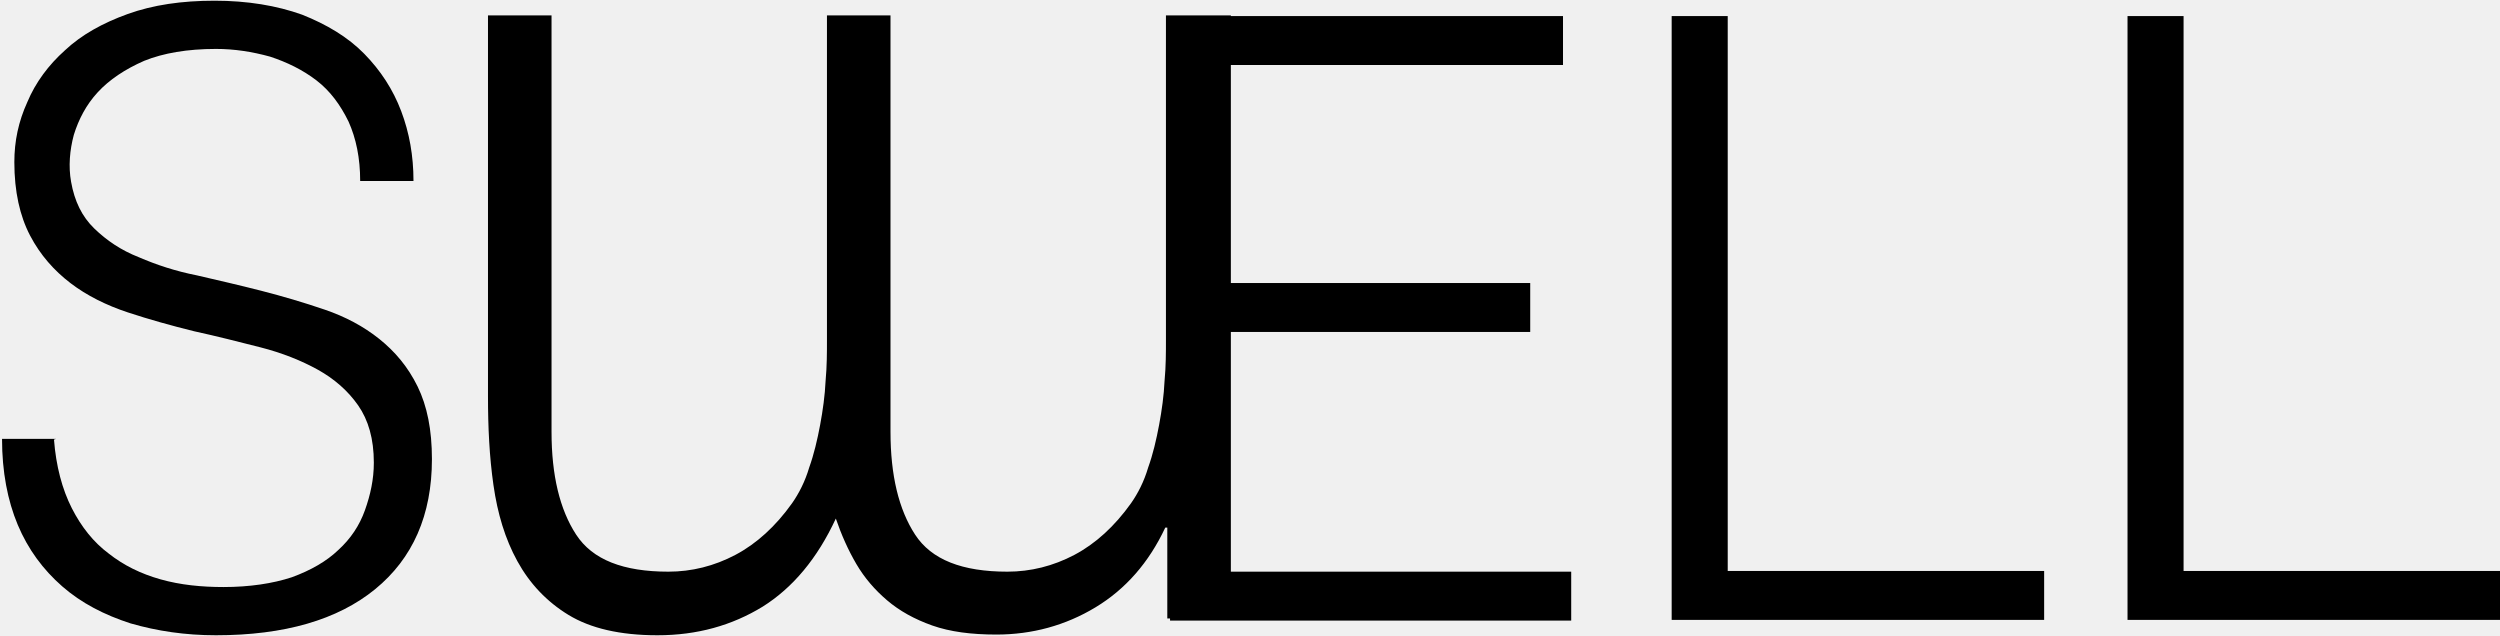
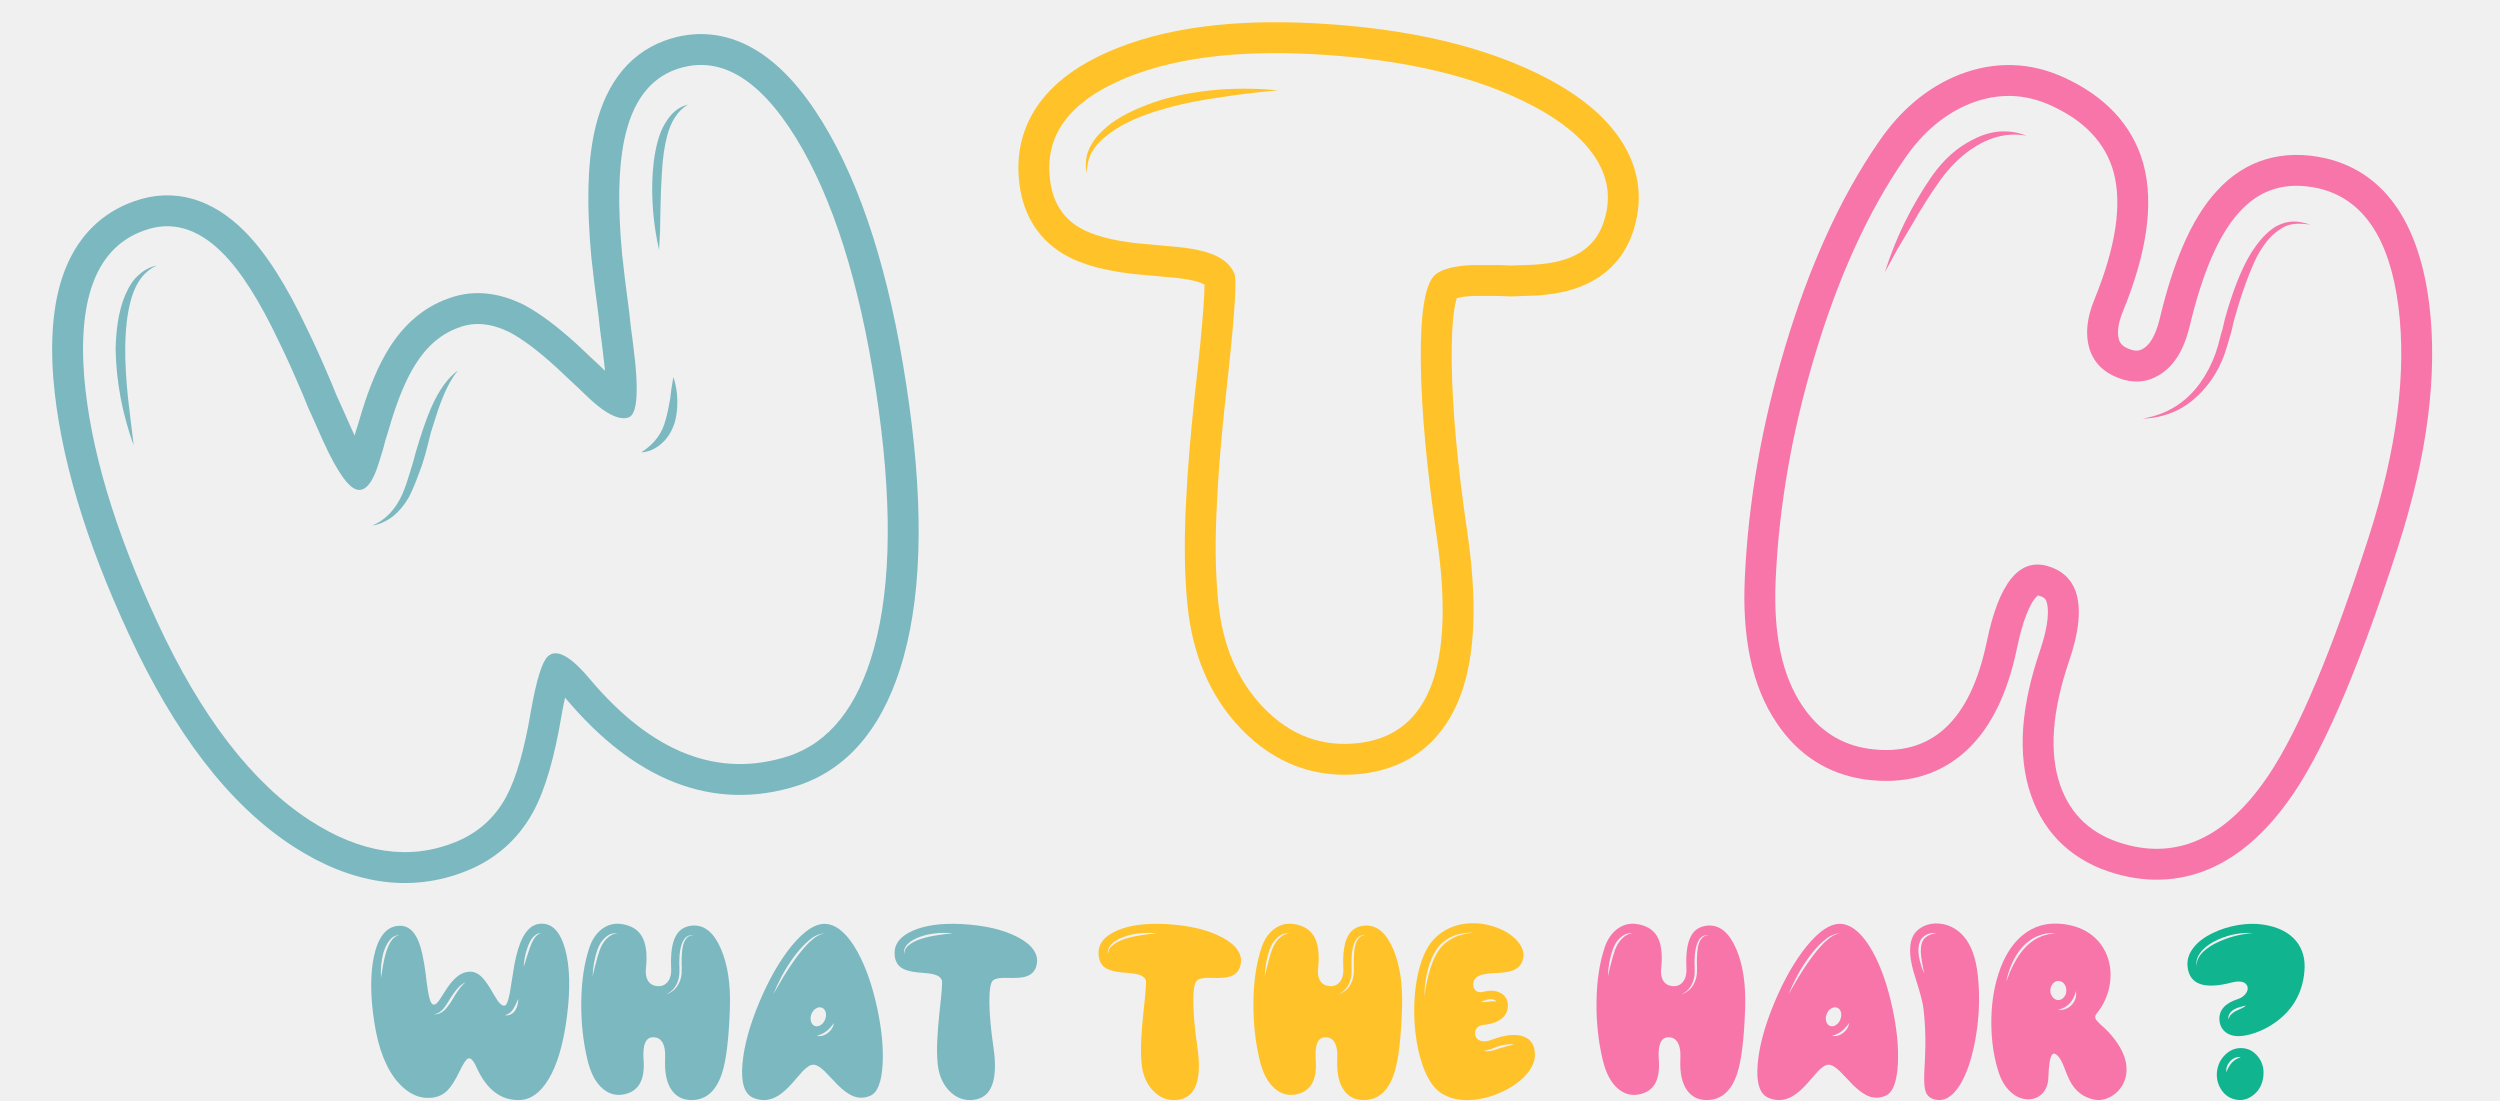
- <svg xmlns="http://www.w3.org/2000/svg" width="114" height="29" viewBox="0 0 114 29" fill="none">
-   <g clip-path="url(#clip0_51_1384)">
-     <path d="M2.462 20.045C2.555 21.256 2.836 22.308 3.272 23.168C3.709 24.029 4.27 24.73 4.955 25.24C5.641 25.781 6.42 26.164 7.324 26.419C8.227 26.674 9.194 26.769 10.191 26.769C11.375 26.769 12.435 26.61 13.307 26.323C14.18 26.004 14.897 25.59 15.427 25.08C15.987 24.57 16.393 23.965 16.642 23.264C16.891 22.563 17.047 21.861 17.047 21.097C17.047 20.013 16.798 19.153 16.33 18.483C15.863 17.814 15.239 17.273 14.492 16.858C13.744 16.444 12.871 16.093 11.874 15.838C10.876 15.584 9.879 15.329 8.851 15.105C7.822 14.851 6.794 14.564 5.828 14.245C4.862 13.926 3.958 13.48 3.21 12.907C2.462 12.333 1.839 11.632 1.371 10.74C0.904 9.847 0.654 8.732 0.654 7.393C0.654 6.437 0.841 5.545 1.247 4.653C1.621 3.76 2.213 2.964 2.961 2.295C3.709 1.593 4.675 1.052 5.828 0.637C6.981 0.223 8.29 0.032 9.786 0.032C11.282 0.032 12.622 0.255 13.775 0.669C14.897 1.115 15.863 1.689 16.611 2.454C17.359 3.219 17.92 4.079 18.294 5.067C18.668 6.055 18.855 7.107 18.855 8.254H16.424C16.424 7.202 16.237 6.31 15.894 5.545C15.52 4.78 15.053 4.143 14.429 3.665C13.806 3.187 13.089 2.836 12.31 2.581C11.5 2.358 10.689 2.231 9.848 2.231C8.539 2.231 7.448 2.422 6.576 2.773C5.703 3.155 4.986 3.633 4.457 4.207C3.927 4.78 3.584 5.449 3.366 6.151C3.179 6.852 3.116 7.585 3.241 8.286C3.397 9.178 3.74 9.879 4.301 10.421C4.862 10.963 5.516 11.409 6.326 11.727C7.137 12.078 8.009 12.365 8.975 12.556C9.941 12.779 10.908 13.002 11.905 13.257C12.902 13.512 13.868 13.799 14.803 14.118C15.738 14.436 16.58 14.882 17.296 15.456C18.013 16.03 18.605 16.731 19.042 17.623C19.478 18.515 19.696 19.599 19.696 20.937C19.696 23.487 18.823 25.463 17.109 26.865C15.395 28.267 12.964 28.968 9.848 28.968C8.446 28.968 7.168 28.777 5.952 28.426C4.768 28.044 3.709 27.502 2.836 26.737C1.963 25.973 1.278 25.048 0.81 23.933C0.343 22.818 0.093 21.511 0.093 20.013H2.555L2.462 20.045Z" fill="black" />
-     <path d="M53.354 28.267V0.733H71.273V2.964H55.909V12.906H69.778V15.137H55.909V26.068H71.647V28.299H53.354V28.267Z" fill="black" />
-     <path d="M76.228 28.267V0.733H78.784V26.036H93.213V28.267H76.228Z" fill="black" />
-     <path d="M97.015 28.267V0.733H99.571V26.036H114V28.267H97.015Z" fill="black" />
-     <path d="M53.229 0.701H56.127V28.203H53.229V24.06H53.136C52.388 25.654 51.328 26.865 49.957 27.693C48.586 28.522 47.059 28.936 45.438 28.936C44.285 28.936 43.319 28.809 42.508 28.522C41.698 28.235 41.013 27.853 40.452 27.375C39.891 26.897 39.423 26.355 39.049 25.718C38.675 25.08 38.364 24.379 38.114 23.646C37.273 25.463 36.151 26.801 34.78 27.662C33.377 28.522 31.788 28.968 29.98 28.968C28.266 28.968 26.926 28.649 25.929 28.044C24.932 27.438 24.152 26.61 23.592 25.59C23.031 24.57 22.688 23.423 22.501 22.116C22.314 20.81 22.252 19.471 22.252 18.069V0.701H25.15V19.695C25.15 21.67 25.524 23.232 26.272 24.379C27.02 25.526 28.422 26.068 30.479 26.068C31.538 26.068 32.567 25.813 33.533 25.303C34.499 24.793 35.372 23.997 36.12 22.945C36.431 22.499 36.712 21.957 36.899 21.32C37.117 20.714 37.273 20.045 37.398 19.376C37.522 18.706 37.616 18.037 37.647 17.368C37.709 16.699 37.709 16.061 37.709 15.52V0.701H40.607V19.695C40.607 21.67 40.981 23.232 41.729 24.379C42.477 25.526 43.88 26.068 45.937 26.068C46.996 26.068 48.025 25.813 48.991 25.303C49.957 24.793 50.829 23.997 51.577 22.945C51.889 22.499 52.169 21.957 52.356 21.32C52.575 20.714 52.73 20.045 52.855 19.376C52.98 18.706 53.073 18.037 53.104 17.368C53.167 16.699 53.167 16.061 53.167 15.52V0.701H53.229Z" fill="black" />
-   </g>
-   <defs>
-     <clipPath id="clip0_51_1384">
-       <rect width="114" height="29" fill="white" />
-     </clipPath>
-   </defs>
+ <svg xmlns="http://www.w3.org/2000/svg" width="788" height="347" viewBox="0 0 788 347" fill="none">
+   <path fill-rule="evenodd" clip-rule="evenodd" d="M730.822 59.372C744.86 62.659 753.255 75.142 756.007 96.82C758.592 117.607 755.463 141.766 746.618 169.298C735.106 205.032 724.627 229.986 715.183 244.158C702.083 263.718 686.857 271.01 669.505 266.034C659.366 263.127 652.651 256.928 649.358 247.439C645.844 237.252 646.782 224.228 652.175 208.366C655.402 198.953 656.084 191.605 654.223 186.323C652.736 182.31 649.799 179.674 645.412 178.417C636.443 175.845 630.056 183.772 626.249 202.198C621.029 227.394 608.669 238.672 589.169 236.035C580.352 234.773 573.356 230.287 568.182 222.579C561.713 213.128 558.884 199.815 559.694 182.639C560.733 159.516 564.837 136.005 572.006 112.107C579.427 87.332 588.822 66.71 600.191 50.241C606.022 41.68 613.041 35.78 621.249 32.542C629.903 29.221 638.373 29.487 646.658 33.339C657.101 38.127 663.607 45.057 666.175 54.128C668.952 64.314 666.954 77.72 660.182 94.347C657.766 100.195 657.232 105.37 658.579 109.87C659.954 114.274 663.023 117.369 667.785 119.157C672.353 120.889 676.609 120.579 680.553 118.229C685.125 115.531 688.327 110.435 690.159 102.942C694.243 85.756 699.492 73.704 705.907 66.787C712.405 59.577 720.71 57.105 730.822 59.372ZM698.721 60.218C690.579 69.029 684.874 83.085 680.695 100.657C679.203 106.74 677.06 108.986 675.605 109.844L675.587 109.855L675.57 109.865C674.359 110.587 673.231 110.81 671.237 110.053L671.206 110.042C668.959 109.198 668.273 108.216 667.89 107.024C667.391 105.302 667.342 102.513 669.18 98.063L669.189 98.041L669.198 98.019C676.266 80.667 679.182 64.823 675.569 51.568L675.556 51.522L675.543 51.476C672.031 39.074 663.142 30.192 650.738 24.5C640.03 19.528 628.828 19.205 617.761 23.452L617.719 23.469L617.677 23.485C607.364 27.554 598.894 34.859 592.163 44.733C580.083 62.239 570.31 83.841 562.681 109.31C555.302 133.908 551.048 158.204 549.969 182.18C549.107 200.446 552.009 216.166 560.124 228.044C566.761 237.909 576.129 244.003 587.789 245.672L587.826 245.678L587.864 245.683C599.913 247.313 610.933 244.678 619.626 236.746C627.939 229.16 632.966 217.767 635.782 204.174L635.784 204.168C637.597 195.391 639.765 190.665 641.476 188.542C641.895 188.021 642.187 187.783 642.328 187.687C642.409 187.697 642.539 187.721 642.729 187.775C644.322 188.232 644.739 188.782 645.065 189.63C645.796 191.797 645.94 196.53 642.965 205.209L642.957 205.233C637.232 222.073 635.639 237.527 640.155 250.614L640.16 250.63C644.551 263.286 653.817 271.664 666.821 275.393C677.615 278.488 688.226 277.827 698.144 273.078C707.831 268.438 716.117 260.259 723.272 249.576L723.284 249.557C733.534 234.176 744.346 208.1 755.885 172.284L755.888 172.276C765.01 143.878 768.481 118.238 765.668 95.618L765.665 95.594C762.711 72.317 752.989 54.563 733.041 49.892L732.996 49.882L732.951 49.872C719.717 46.905 707.756 50.227 698.721 60.218ZM642.423 187.629C642.426 187.628 642.421 187.631 642.407 187.637C642.416 187.632 642.421 187.63 642.423 187.629ZM642.251 187.68C642.229 187.683 642.217 187.682 642.218 187.681C642.218 187.68 642.229 187.679 642.251 187.68ZM711.278 81.101C711.294 81.067 711.31 81.034 711.326 81.001C713.378 77.158 715.588 74.416 717.958 72.775C717.976 72.761 717.995 72.747 718.013 72.733C719.588 71.551 721.124 70.859 722.619 70.656C722.624 70.655 722.629 70.655 722.635 70.654C722.65 70.652 722.666 70.65 722.682 70.648C724.117 70.426 725.949 70.477 728.178 70.799C726.061 70.087 724.202 69.765 722.6 69.833C722.593 69.833 722.586 69.833 722.58 69.833C722.572 69.833 722.564 69.834 722.557 69.834C720.87 69.882 719.094 70.423 717.228 71.457C717.185 71.484 717.143 71.51 717.101 71.537C717.083 71.548 717.065 71.559 717.047 71.571C714.421 73.241 711.873 76.042 709.405 79.975C709.391 79.999 709.377 80.022 709.363 80.046C706.352 85.079 703.643 91.977 701.236 100.738L700.585 103.558L699.83 106.19C699.341 108.266 698.852 109.972 698.363 111.308C698.359 111.32 698.355 111.332 698.351 111.343C698.34 111.373 698.33 111.404 698.319 111.434C697.15 114.739 695.52 117.862 693.43 120.801C693.427 120.804 693.425 120.808 693.422 120.811C693.416 120.82 693.41 120.828 693.404 120.836C691.186 123.871 688.607 126.307 685.666 128.145C685.654 128.152 685.641 128.16 685.629 128.168C682.59 130.06 679.167 131.314 675.358 131.931C678.952 131.907 682.575 131.047 686.226 129.351C689.557 127.668 692.506 125.296 695.072 122.234C695.111 122.189 695.15 122.144 695.188 122.099C695.194 122.093 695.199 122.086 695.205 122.08C697.502 119.409 699.404 116.167 700.911 112.356C700.923 112.322 700.935 112.288 700.947 112.253C700.952 112.241 700.956 112.229 700.96 112.217C701.478 110.748 702.028 109.005 702.609 106.987C702.621 106.943 702.634 106.899 702.647 106.855C702.648 106.85 702.649 106.845 702.651 106.841L703.406 104.209L704.014 101.535C704.017 101.524 704.02 101.514 704.023 101.504C704.033 101.465 704.044 101.427 704.054 101.388C706.329 93.116 708.73 86.367 711.259 81.139C711.265 81.126 711.272 81.114 711.278 81.101ZM622.929 46C622.945 45.991 622.961 45.981 622.976 45.972C625.418 44.51 627.867 43.499 630.326 42.939C630.343 42.935 630.36 42.931 630.377 42.928C633.15 42.303 635.934 42.253 638.729 42.776C636.181 41.729 633.354 41.288 630.247 41.452C627.433 41.7 624.66 42.54 621.928 43.972C621.872 44 621.816 44.028 621.76 44.055C621.755 44.058 621.75 44.06 621.745 44.062C616.93 46.452 612.686 50.233 609.016 55.406C609.014 55.409 609.012 55.411 609.01 55.414C609.001 55.427 608.992 55.44 608.983 55.453C605.737 60.131 602.87 65.011 600.384 70.092C600.378 70.104 600.372 70.116 600.366 70.128C599.145 72.627 598.016 75.174 596.978 77.77C596.971 77.786 596.965 77.803 596.958 77.819C595.911 80.444 594.957 83.118 594.097 85.842L598.116 78.448L602.386 71.285C605.544 65.774 608.528 61.053 611.338 57.12C611.343 57.113 611.349 57.105 611.354 57.098C611.357 57.094 611.36 57.089 611.363 57.085C614.723 52.355 618.575 48.662 622.92 46.006C622.923 46.004 622.926 46.002 622.929 46Z" fill="#F775A9" />
+   <path fill-rule="evenodd" clip-rule="evenodd" d="M353.528 25.128C368.943 18.435 389.074 15.747 413.921 17.066C442.419 18.587 465.592 24.063 483.441 33.495C492.365 38.261 498.755 43.535 502.608 49.316C506.766 55.502 507.831 62.043 505.803 68.939C504.282 74.416 501.036 78.32 496.067 80.653C492.315 82.478 487.143 83.442 480.551 83.543L476.443 83.695L472.336 83.543H464.426C458.746 83.746 454.791 84.71 452.56 86.433C449.213 89.07 447.641 98.451 447.844 114.576C448.047 129.687 449.72 147.891 452.864 169.188C458.746 209.551 450.735 231.203 428.829 234.144C416.963 235.666 406.721 231.913 398.1 222.887C389.987 214.369 385.271 203.213 383.953 189.42C383.04 180.293 382.939 169.594 383.649 157.323C384.054 148.702 384.916 138.257 386.235 125.985C388.973 101.849 389.936 88.665 389.125 86.433C387.705 82.681 383.902 80.146 377.716 78.827C375.383 78.32 372.341 77.915 368.588 77.61L358.548 76.698C350.334 75.785 344.198 74.112 340.142 71.678C334.564 68.331 331.471 62.956 330.862 55.553C329.645 42.369 337.201 32.227 353.528 25.128ZM351.551 40.797C351.6 40.765 351.649 40.733 351.698 40.701C351.713 40.692 351.727 40.683 351.741 40.674C355.775 38.091 361.086 35.901 367.676 34.103C367.682 34.102 367.688 34.1 367.695 34.098C367.725 34.089 367.755 34.08 367.785 34.071C372.232 32.766 377.976 31.61 385.018 30.605C390.291 29.793 396.224 29.083 402.816 28.475C396.599 27.878 390.553 27.793 384.677 28.221C384.669 28.222 384.66 28.222 384.651 28.223C378.555 28.668 372.643 29.665 366.915 31.213C366.907 31.216 366.898 31.218 366.89 31.221C366.87 31.227 366.85 31.233 366.829 31.239C359.872 33.364 354.374 35.89 350.334 38.819C350.318 38.831 350.303 38.842 350.288 38.854C350.286 38.856 350.283 38.857 350.281 38.859C347.432 41.029 345.349 43.246 344.033 45.511C344.019 45.535 344.006 45.558 343.992 45.581C343.976 45.609 343.96 45.637 343.945 45.665C342.322 48.504 341.866 51.496 342.576 54.64C342.576 51.293 343.438 48.555 345.162 46.425C345.173 46.41 345.184 46.395 345.195 46.379C345.196 46.377 345.198 46.376 345.199 46.374C346.52 44.565 348.637 42.706 351.551 40.797ZM321.163 56.4C320.357 47.556 322.532 39.325 327.809 32.242C332.932 25.365 340.527 20.165 349.646 16.2L349.651 16.198C366.953 8.685 388.75 5.981 414.437 7.344L414.44 7.344C443.803 8.911 468.489 14.583 487.989 24.887L488.009 24.897L488.028 24.907C497.759 30.105 505.639 36.318 510.697 43.898C516.382 52.362 518.014 61.857 515.163 71.618C512.909 79.662 507.848 85.858 500.264 89.438C494.74 92.109 488.02 93.156 480.809 93.276L476.443 93.438L472.166 93.279H464.607C462.277 93.37 460.618 93.606 459.504 93.877C459.385 93.906 459.277 93.934 459.178 93.962C458.963 94.633 458.711 95.636 458.473 97.056C457.826 100.916 457.481 106.631 457.579 114.454C457.775 128.992 459.392 146.737 462.496 167.766L462.498 167.784C465.519 188.514 465.251 205.962 460.398 219.078C457.912 225.797 454.143 231.588 448.836 235.951C443.507 240.331 437.136 242.852 430.124 243.794L430.096 243.798L430.067 243.801C414.98 245.736 401.708 240.761 391.06 229.612L391.05 229.602C381.181 219.24 375.754 205.921 374.263 190.369C373.289 180.613 373.2 169.404 373.926 156.812C374.345 147.945 375.226 137.311 376.555 124.945L376.558 124.917L376.561 124.888C377.925 112.861 378.833 103.683 379.301 97.285C379.536 94.072 379.649 91.693 379.665 90.064C379.667 89.946 379.667 89.834 379.667 89.729C379.048 89.351 377.831 88.806 375.687 88.349L375.667 88.345L375.648 88.341C373.906 87.962 371.338 87.601 367.802 87.314L367.754 87.311L357.57 86.385L357.473 86.374C348.756 85.405 340.973 83.53 335.133 80.026C326.468 74.827 321.997 66.397 321.163 56.4ZM379.621 88.344C379.622 88.344 379.627 88.38 379.633 88.456C379.623 88.383 379.62 88.343 379.621 88.344ZM459.533 93.063C459.534 93.064 459.525 93.08 459.507 93.111C459.523 93.078 459.533 93.062 459.533 93.063Z" fill="#FFC228" />
+   <path fill-rule="evenodd" clip-rule="evenodd" d="M26.507 118.426C24.602 93.019 30.933 77.752 45.499 72.626C54.007 69.553 62.159 71.858 69.953 79.54C75.838 85.343 81.885 94.845 88.097 108.045C90.107 112.111 92.571 117.576 95.489 124.441L97.102 128.41L98.819 132.19C100.047 135.003 101.087 137.342 101.939 139.208C106.462 149.095 110.13 154.162 112.944 154.41C115.118 154.631 117.038 152.498 118.705 148.01C119.289 146.366 120.032 143.99 120.935 140.883L121.455 138.835L122.122 136.744L123.413 132.418C125.718 125.004 128.213 119.172 130.898 114.921C134.584 109.011 139.212 105.099 144.782 103.185C149.642 101.37 154.964 101.901 160.748 104.779C164.86 106.976 169.774 110.684 175.49 115.902L178.962 119.18L182.204 122.206C184.699 124.656 186.707 126.507 188.227 127.759C192.479 131.182 195.796 132.446 198.177 131.552C200.558 130.659 201.249 124.974 200.25 114.5C199.983 112.466 199.689 109.966 199.365 106.999L198.818 102.883L198.333 98.433C197.309 90.814 196.558 84.699 196.08 80.088C194.672 64.878 194.912 52.835 196.798 43.959C199.252 32.283 204.636 24.937 212.95 21.92C226.444 17.101 239.121 24.333 250.98 43.615C262.504 62.466 270.853 88.821 276.025 122.681C281.282 156.834 281.085 184.109 275.435 204.509C270.354 222.846 261.352 234.132 248.428 238.365C226.397 245.421 205.556 237.312 185.906 214.039C179.798 206.718 175.372 204.347 172.631 206.926C170.821 208.711 169.071 214.383 167.381 223.94C165.317 236.243 162.7 245.328 159.529 251.196C155.942 257.816 150.604 262.565 143.516 265.441C129.048 271.278 113.785 269.008 97.727 258.631C79.453 246.78 63.392 225.906 49.545 196.011C36.047 166.965 28.367 141.103 26.507 118.426ZM40.713 200.108C26.914 170.414 18.787 143.406 16.803 119.222L16.801 119.188L16.798 119.154C15.787 105.676 16.851 93.793 20.833 84.192C24.968 74.219 32.158 67.011 42.229 63.456C48.249 61.289 54.485 60.94 60.643 62.681C66.691 64.391 72.054 67.941 76.787 72.606L76.79 72.608C83.874 79.595 90.493 90.286 96.867 103.815C98.985 108.108 101.517 113.736 104.449 120.633L104.479 120.704L106.047 124.563L107.712 128.229L107.741 128.293C108.956 131.077 109.973 133.362 110.794 135.162C111.14 135.918 111.475 136.631 111.799 137.304L112.091 136.154L112.818 133.873L114.1 129.58L114.116 129.527C116.55 121.702 119.343 114.991 122.651 109.746C127.271 102.349 133.51 96.797 141.499 94.019C149.44 91.097 157.56 92.318 165.085 96.063L165.212 96.126L165.337 96.192C170.476 98.939 176.077 103.256 182.054 108.712L182.114 108.767L185.606 112.063L185.645 112.1L188.936 115.173L189.023 115.258C189.616 115.84 190.171 116.377 190.687 116.87C190.653 116.457 190.615 116.03 190.574 115.589C190.305 113.524 190.013 111.046 189.699 108.169L189.152 104.052L188.668 99.608C187.646 92.002 186.886 85.818 186.396 81.093L186.391 81.039L186.386 80.986C184.941 65.375 185.092 52.216 187.272 41.949C190.15 28.267 197.086 17.32 209.629 12.768L209.652 12.759L209.676 12.751C219.153 9.366 228.65 10.28 237.402 15.273C245.733 20.026 252.916 28.179 259.273 38.515L259.286 38.537C271.753 58.928 280.378 86.702 285.65 121.211C290.998 155.963 290.995 184.803 284.817 207.108C279.244 227.221 268.619 241.996 251.459 247.617L251.428 247.627L251.398 247.637C238.336 251.82 225.321 251.542 212.744 246.649C200.359 241.83 188.979 232.77 178.467 220.32L178.449 220.298L178.43 220.276C178.32 220.144 178.21 220.014 178.103 219.887C177.737 221.524 177.36 223.421 176.976 225.594C174.861 238.182 172.037 248.529 168.095 255.824L168.089 255.835C163.407 264.474 156.32 270.752 147.177 274.462L147.158 274.47C129.077 281.764 110.483 278.466 92.443 266.808L92.43 266.799C72.019 253.563 54.964 230.872 40.713 200.108ZM180.171 212.996C180.171 212.997 180.162 213.014 180.142 213.045C180.161 213.01 180.171 212.994 180.171 212.996ZM205.754 54.17C205.753 54.184 205.752 54.197 205.751 54.21C205.482 58.257 205.515 62.337 205.85 66.45C205.85 66.451 205.85 66.452 205.85 66.454C206.017 68.503 206.258 70.561 206.575 72.627C206.577 72.642 206.579 72.657 206.582 72.673C206.895 74.708 207.28 76.751 207.739 78.803L208.046 72.701L208.166 66.495C208.257 61.354 208.411 57.331 208.628 54.426C208.628 54.418 208.629 54.41 208.629 54.401C208.631 54.379 208.633 54.356 208.635 54.333C208.894 49.732 209.46 45.831 210.331 42.63C210.333 42.623 210.335 42.616 210.337 42.609C210.912 40.517 211.666 38.719 212.598 37.215C212.605 37.205 212.611 37.195 212.617 37.185C213.775 35.329 215.205 33.924 216.91 32.97C214.835 33.459 213.039 34.555 211.522 36.255C210.103 37.929 208.997 39.775 208.205 41.796C208.179 41.864 208.153 41.933 208.127 42.002C208.127 42.003 208.126 42.004 208.126 42.006C206.914 45.265 206.125 49.302 205.758 54.116C205.757 54.134 205.755 54.152 205.754 54.17ZM209.803 132.31C209.801 132.319 209.798 132.327 209.796 132.335C209.264 134.455 208.404 136.313 207.215 137.91C207.199 137.932 207.182 137.955 207.165 137.977C207.159 137.985 207.153 137.993 207.147 138.001C206.02 139.59 204.35 141.124 202.137 142.602C204.616 142.419 206.809 141.421 208.716 139.608C208.801 139.533 208.885 139.457 208.968 139.379C208.985 139.362 209.003 139.346 209.02 139.329C210.614 137.813 211.828 135.769 212.664 133.198C212.677 133.16 212.689 133.123 212.701 133.085C212.703 133.078 212.704 133.071 212.706 133.065C213.294 130.859 213.557 128.549 213.495 126.136C213.494 126.103 213.493 126.07 213.492 126.037C213.491 125.99 213.49 125.943 213.488 125.896C213.449 124.751 213.341 123.637 213.166 122.554C213.162 122.533 213.159 122.512 213.155 122.492C212.947 121.224 212.644 119.998 212.248 118.814L211.667 122.304L211.231 125.752C211.218 125.827 211.206 125.901 211.193 125.975C210.75 128.552 210.3 130.618 209.844 132.174C209.83 132.22 209.817 132.265 209.803 132.31ZM123.121 161.547C121.456 163.372 119.509 164.746 117.281 165.668C119.607 165.318 121.848 164.306 124.006 162.632C125.802 161.168 127.409 159.23 128.827 156.819C128.839 156.796 128.85 156.774 128.862 156.751C128.869 156.737 128.877 156.722 128.885 156.707C129.879 154.753 130.84 152.505 131.767 149.962L133.018 146.597L134.08 143.127L135.87 136.125C136.7 133.614 137.41 131.39 138 129.453C138.002 129.447 138.004 129.441 138.006 129.435C138.016 129.401 138.027 129.366 138.037 129.332C140.051 123.479 142.172 119.284 144.398 116.747C141.155 119.048 138.324 122.973 135.905 128.519C135.895 128.542 135.885 128.565 135.874 128.588C135.863 128.613 135.852 128.639 135.84 128.664C135.081 130.386 134.245 132.594 133.333 135.287C133.313 135.345 133.294 135.403 133.274 135.461C132.602 137.454 131.889 139.709 131.135 142.225C131.134 142.227 131.133 142.229 131.133 142.231L130.217 145.659L129.154 149.129C128.424 151.598 127.661 153.776 126.865 155.664C126.848 155.705 126.83 155.745 126.813 155.786C126.809 155.796 126.804 155.807 126.8 155.818C125.788 158.051 124.57 159.952 123.144 161.521C123.136 161.53 123.129 161.538 123.121 161.547ZM49.459 83.676C47.152 84.692 45.26 86.349 43.784 88.647C43.777 88.656 43.771 88.666 43.765 88.675C42.612 90.478 41.714 92.673 41.07 95.26C41.057 95.312 41.044 95.363 41.031 95.415C41.03 95.418 41.029 95.421 41.029 95.424C40.023 99.457 39.505 104.311 39.475 109.985C39.475 110.024 39.475 110.064 39.475 110.103C39.475 110.108 39.475 110.113 39.475 110.118C39.451 114.451 39.735 119.486 40.325 125.225L41.21 132.726L42.137 140.373C41.241 137.887 40.45 135.396 39.766 132.901C39.765 132.899 39.765 132.898 39.764 132.896C39.088 130.433 38.515 127.966 38.045 125.494C38.043 125.483 38.041 125.472 38.039 125.46C37.07 120.361 36.539 115.243 36.446 110.107C36.446 110.105 36.446 110.103 36.446 110.102C36.446 110.08 36.445 110.059 36.445 110.038C36.578 103.911 37.366 98.798 38.811 94.698C38.812 94.694 38.814 94.691 38.815 94.687C38.821 94.67 38.827 94.653 38.833 94.635C39.889 91.695 41.175 89.374 42.692 87.674C44.71 85.512 46.966 84.18 49.459 83.676Z" fill="#7BB8C0" />
+   <path d="M701.731 337.963C702.222 336.721 702.792 335.738 703.439 335.013C704.241 334.133 705.198 333.551 706.311 333.266C705.742 333.111 705.134 333.163 704.487 333.421C703.917 333.654 703.4 334.017 702.934 334.508C702.002 335.543 701.601 336.695 701.731 337.963ZM701.343 332.49C702.792 331.067 704.448 330.355 706.311 330.355C708.485 330.355 710.283 331.248 711.707 333.033C713.156 334.845 713.712 336.993 713.376 339.477C713.039 341.987 711.94 343.928 710.076 345.299C708.239 346.671 706.272 347.059 704.176 346.464C702.365 345.972 700.954 344.859 699.945 343.126C698.936 341.444 698.561 339.593 698.819 337.575C699.104 335.556 699.945 333.861 701.343 332.49ZM704.603 294.993C705.612 294.734 706.518 294.553 707.32 294.449C707.734 294.372 708.2 294.294 708.718 294.216L710.115 294.1C708.381 293.971 706.505 294.087 704.487 294.449C702.701 294.786 700.903 295.355 699.091 296.157C697.124 297.063 695.546 298.124 694.356 299.34C693.605 300.117 693.062 300.893 692.725 301.669C692.311 302.653 692.208 303.597 692.415 304.503C692.311 302.795 693.088 301.203 694.744 299.728C696.038 298.59 697.59 297.619 699.402 296.817C700.98 296.093 702.714 295.484 704.603 294.993ZM705.496 318.322L706.311 317.934C706.984 317.675 707.527 317.338 707.941 316.924C707.191 317.131 706.596 317.287 706.156 317.39C705.509 317.545 704.901 317.778 704.331 318.089C703.633 318.477 703.141 318.904 702.856 319.37C702.416 319.991 702.287 320.625 702.468 321.272C702.598 320.651 702.869 320.133 703.283 319.719C703.62 319.383 704.086 319.046 704.681 318.71C704.914 318.58 705.185 318.451 705.496 318.322ZM705.457 291.577C708.304 291.111 710.917 291.059 713.298 291.422C718.034 292.146 721.527 293.893 723.779 296.662C725.849 299.224 726.703 302.407 726.341 306.211C725.771 312.81 722.834 318.076 717.529 322.009C715.511 323.51 713.324 324.675 710.969 325.503C708.925 326.227 707.126 326.59 705.574 326.59C703.762 326.59 702.3 326.085 701.187 325.076C700.178 324.118 699.635 322.889 699.557 321.388C699.428 318.36 701.368 316.2 705.38 314.906C706.441 314.544 707.256 313.987 707.825 313.237C708.368 312.538 708.575 311.839 708.446 311.141C708.291 310.416 707.825 309.898 707.049 309.588C706.143 309.277 704.965 309.303 703.516 309.666C694.847 311.943 690.189 310.338 689.542 304.852C689.258 302.653 689.892 300.582 691.444 298.642C692.816 296.882 694.821 295.368 697.461 294.1C699.893 292.91 702.559 292.069 705.457 291.577Z" fill="#10B48E" />
+   <path d="M651.036 318.05C651.761 317.765 652.421 317.325 653.016 316.73C654.18 315.436 654.62 313.987 654.335 312.383C653.947 313.961 653.313 315.229 652.433 316.187C651.476 317.248 650.247 317.933 648.746 318.244C649.496 318.399 650.26 318.334 651.036 318.05ZM647.077 310.015C646.585 310.584 646.313 311.283 646.262 312.111C646.236 312.939 646.469 313.651 646.96 314.246C647.426 314.867 648.008 315.19 648.707 315.216C649.38 315.242 649.975 314.97 650.493 314.401C651.01 313.832 651.282 313.133 651.308 312.305C651.334 311.477 651.114 310.752 650.648 310.131C650.182 309.536 649.6 309.225 648.901 309.2C648.202 309.174 647.594 309.445 647.077 310.015ZM637.838 299.224C639.184 297.671 640.672 296.481 642.302 295.652C643.907 294.824 645.757 294.32 647.853 294.139C646.947 294.061 645.964 294.1 644.903 294.255C643.92 294.436 642.962 294.734 642.031 295.148C640.323 295.872 638.731 297.063 637.256 298.719C636.014 300.194 634.966 301.889 634.112 303.804C633.31 305.641 632.727 307.518 632.365 309.432C633.141 307.285 633.905 305.486 634.655 304.037C635.665 302.096 636.726 300.492 637.838 299.224ZM664.932 325.658C666.149 327.004 667.223 328.453 668.154 330.005C669.578 332.438 670.289 334.793 670.289 337.07C670.289 339.114 669.746 340.952 668.659 342.582C667.676 344.057 666.395 345.17 664.816 345.92C663.263 346.671 661.737 346.904 660.236 346.619C656.69 345.946 654.051 343.902 652.317 340.486C652.032 339.891 651.722 339.192 651.385 338.39L650.997 337.342L650.609 336.371C649.988 334.793 649.406 333.693 648.862 333.072C647.957 332.037 647.271 331.83 646.805 332.451C646.158 333.305 645.77 335.724 645.641 339.71C645.563 341.857 644.877 343.565 643.583 344.833C642.367 345.998 640.879 346.554 639.119 346.503C637.256 346.451 635.535 345.739 633.957 344.368C632.171 342.815 630.838 340.667 629.959 337.924C628.483 333.395 627.72 328.362 627.668 322.824C627.617 317.105 628.354 311.852 629.881 307.065C631.563 301.811 633.995 297.813 637.178 295.07C640.75 291.965 645.032 290.684 650.027 291.227C653.857 291.641 657.053 292.884 659.615 294.954C661.944 296.869 663.574 299.301 664.506 302.251C665.359 305.072 665.476 308.022 664.855 311.102C664.208 314.207 662.862 317.015 660.818 319.525C660.378 320.068 660.287 320.612 660.546 321.155C660.727 321.543 661.258 322.151 662.138 322.98L662.448 323.251L662.759 323.523C663.018 323.756 663.25 323.963 663.457 324.144C664.001 324.662 664.493 325.166 664.932 325.658Z" fill="#F775A9" />
+   <path d="M605.815 297.166C606.022 296.519 606.345 296.002 606.785 295.614C607.691 294.786 608.881 294.294 610.356 294.139C608.803 293.957 607.484 294.294 606.397 295.148C605.853 295.536 605.426 296.118 605.116 296.895C604.883 297.49 604.741 298.189 604.689 298.991C604.637 300.207 604.805 301.579 605.193 303.105C605.478 304.244 605.918 305.525 606.513 306.948L606.125 304.93L605.776 302.95C605.491 301.294 605.388 299.987 605.465 299.03C605.491 298.305 605.607 297.684 605.815 297.166ZM616.412 292.896C618.223 294.087 619.685 295.743 620.798 297.865C622.48 300.97 623.45 305.447 623.709 311.296C623.994 316.834 623.606 322.436 622.545 328.103C621.432 334.004 619.84 338.623 617.77 341.961C615.441 345.713 612.827 347.253 609.929 346.58C608.428 346.244 607.445 345.416 606.979 344.096C606.591 343.061 606.436 341.275 606.513 338.739C606.539 338.248 606.565 337.639 606.591 336.915L606.63 335.906L606.707 334.896C606.785 333.085 606.837 331.519 606.863 330.2C606.94 326.111 606.759 322.139 606.319 318.283C606.138 316.678 605.685 314.66 604.961 312.227L604.495 310.675L604.029 309.161C603.615 307.893 603.304 306.871 603.097 306.094C601.752 301.255 601.713 297.58 602.981 295.07C603.68 293.725 604.779 292.689 606.28 291.965C607.781 291.24 609.412 290.956 611.171 291.111C613.034 291.24 614.781 291.836 616.412 292.896Z" fill="#F775A9" />
+   <path d="M579.302 326.434C579.872 326.279 580.428 325.994 580.971 325.58C582.058 324.726 582.692 323.678 582.873 322.436C582.045 323.575 581.269 324.429 580.544 324.998C579.639 325.697 578.604 326.188 577.439 326.473C578.034 326.628 578.655 326.615 579.302 326.434ZM575.615 321.892C575.796 322.617 576.184 323.109 576.779 323.368C577.374 323.6 577.995 323.523 578.642 323.135C579.289 322.721 579.768 322.125 580.079 321.349C580.389 320.547 580.454 319.783 580.273 319.059C580.066 318.334 579.665 317.856 579.069 317.623C578.474 317.39 577.853 317.467 577.206 317.856C576.559 318.244 576.081 318.839 575.77 319.641C575.459 320.417 575.408 321.168 575.615 321.892ZM566.959 307.88C568.356 305.628 569.546 303.83 570.53 302.484C571.927 300.543 573.286 298.887 574.605 297.515L575.188 296.933C575.395 296.726 575.589 296.558 575.77 296.429L576.391 295.885L577.012 295.419C578.099 294.695 579.082 294.294 579.962 294.216C579.108 294.164 578.06 294.462 576.818 295.109L576.119 295.536L575.459 296.04C575.278 296.17 575.071 296.338 574.838 296.545L574.217 297.088C572.846 298.331 571.41 299.987 569.909 302.057C568.615 303.869 567.463 305.719 566.454 307.608C565.367 309.652 564.448 311.619 563.698 313.508L565.328 310.674C565.949 309.613 566.493 308.682 566.959 307.88ZM569.482 298.214C573.7 293.064 577.491 290.748 580.855 291.266C584.219 291.809 587.376 294.747 590.326 300.077C592.914 304.813 594.958 310.649 596.459 317.584C597.909 324.26 598.491 330.212 598.206 335.44C597.896 341.029 596.628 344.329 594.402 345.338C592.513 346.192 590.624 346.218 588.735 345.415C587.312 344.794 585.72 343.617 583.96 341.883L582.912 340.757L581.864 339.671C581.01 338.739 580.363 338.066 579.923 337.652C578.5 336.281 577.31 335.595 576.352 335.595C575.421 335.595 574.269 336.319 572.898 337.769C572.509 338.183 571.888 338.894 571.034 339.903L570.025 341.068C569.637 341.508 569.275 341.909 568.938 342.271C567.204 344.109 565.561 345.364 564.008 346.037C561.938 346.942 559.803 346.968 557.604 346.114C554.679 345.001 553.489 341.379 554.033 335.245C554.524 329.656 556.271 323.264 559.273 316.07C562.301 308.824 565.703 302.872 569.482 298.214Z" fill="#F775A9" />
+   <path d="M536.255 295.925C536.565 295.511 536.902 295.226 537.264 295.071C537.6 294.916 538.053 294.799 538.623 294.721C538.053 294.696 537.574 294.747 537.186 294.877C536.772 295.006 536.371 295.265 535.983 295.653C535.44 296.248 535 297.128 534.663 298.293C534.275 299.742 534.094 301.631 534.12 303.96L534.159 304.697V305.396C534.184 305.94 534.184 306.392 534.159 306.755C534.107 307.66 533.926 308.553 533.615 309.433C532.942 311.27 531.726 312.603 529.966 313.431C530.846 313.172 531.674 312.707 532.451 312.034C533.149 311.387 533.706 310.598 534.12 309.666C534.508 308.838 534.754 307.893 534.857 306.832C534.883 306.418 534.896 305.927 534.896 305.357V304.659L534.857 303.96C534.831 301.734 534.948 299.884 535.207 298.409C535.44 297.322 535.789 296.494 536.255 295.925ZM509.005 299.574C509.497 298.176 510.183 296.999 511.063 296.041C512.124 294.903 513.34 294.269 514.711 294.139C514.013 294.062 513.288 294.152 512.538 294.411C511.865 294.67 511.244 295.071 510.674 295.614C509.639 296.546 508.85 297.788 508.307 299.341C507.375 302.084 506.87 304.917 506.793 307.842L507.259 305.745L507.802 303.688C508.19 302.11 508.591 300.738 509.005 299.574ZM532.878 295.304C533.965 293.078 535.828 291.888 538.467 291.733C542.142 291.551 545.079 294.023 547.279 299.147C549.375 304.063 550.306 310.209 550.074 317.585C549.763 327.159 548.948 334.017 547.628 338.158C545.791 343.877 542.569 346.736 537.963 346.736C535.271 346.736 533.188 345.688 531.713 343.592C530.135 341.341 529.449 338.08 529.656 333.81C529.785 331.274 529.436 329.424 528.608 328.259C527.961 327.379 527.055 326.939 525.891 326.939C523.51 326.939 522.501 329.333 522.863 334.121C523.355 340.668 521.116 344.304 516.148 345.028C513.896 345.339 511.865 344.731 510.053 343.204C507.802 341.341 506.172 338.274 505.162 334.004C503.791 328.259 503.144 322.204 503.222 315.838C503.299 309.239 504.153 303.52 505.783 298.681C506.612 296.171 507.918 294.23 509.704 292.858C511.593 291.435 513.689 290.904 515.992 291.267C518.891 291.707 520.974 292.949 522.242 294.993C523.639 297.296 524.092 300.725 523.6 305.28C523.419 306.884 523.652 308.191 524.299 309.2C524.946 310.184 525.916 310.727 527.21 310.83C528.453 310.934 529.475 310.559 530.277 309.705C531.209 308.721 531.636 307.246 531.558 305.28C531.351 300.777 531.791 297.452 532.878 295.304Z" fill="#F775A9" />
+   <path d="M472.012 330.666L472.594 330.471C474.328 329.928 475.867 329.514 477.213 329.229C476.514 329.1 475.699 329.1 474.768 329.229C474.043 329.307 473.241 329.488 472.361 329.773C472.05 329.85 471.662 329.993 471.196 330.2L470.653 330.394L470.11 330.627C469.359 330.885 468.583 331.093 467.781 331.248C468.531 331.403 469.359 331.377 470.265 331.17C470.575 331.118 470.976 331.015 471.468 330.86L472.012 330.666ZM457.572 295.886C458.529 295.342 459.603 294.915 460.793 294.605C461.777 294.32 462.941 294.126 464.287 294.022C463.174 293.945 461.984 294.022 460.716 294.255C459.474 294.488 458.335 294.863 457.3 295.381C456.239 295.899 455.243 296.584 454.311 297.438C453.509 298.189 452.771 299.172 452.099 300.388C451.038 302.303 450.235 304.568 449.692 307.181C449.226 309.433 448.98 311.801 448.954 314.285L449.187 312.499C449.291 311.826 449.394 311.244 449.498 310.752C449.731 309.536 449.989 308.385 450.274 307.298C450.973 304.606 451.801 302.42 452.758 300.738C453.379 299.625 454.052 298.706 454.777 297.982C455.527 297.231 456.459 296.533 457.572 295.886ZM468.246 315.216L467.975 315.333L467.354 315.527L466.771 315.721C467.134 315.85 467.561 315.902 468.052 315.876C468.233 315.876 468.453 315.85 468.712 315.799L469.023 315.76L469.294 315.721C469.657 315.669 470.045 315.63 470.459 315.605C470.951 315.605 471.365 315.643 471.701 315.721C471.468 315.385 471.08 315.152 470.537 315.022C470.148 314.919 469.695 314.906 469.178 314.984C468.997 315.009 468.79 315.061 468.557 315.139L468.246 315.216ZM466.577 328.026C467.509 328.388 468.647 328.311 469.993 327.793C474.392 326.137 477.834 325.788 480.318 326.745C482.673 327.651 483.838 329.592 483.812 332.568C483.786 334.793 482.712 337.019 480.59 339.244C478.546 341.34 475.932 343.074 472.749 344.446C469.488 345.869 466.267 346.632 463.084 346.736C459.59 346.839 456.653 346.115 454.272 344.562C451.814 342.983 449.821 339.943 448.294 335.44C446.871 331.248 446.043 326.46 445.81 321.078C445.603 315.669 446.043 310.714 447.13 306.211C448.32 301.32 450.106 297.749 452.487 295.497C455.074 293.065 458.206 291.616 461.88 291.15C465.141 290.762 468.389 291.15 471.623 292.314C474.703 293.453 477.032 295.019 478.61 297.011C480.267 299.107 480.642 301.178 479.736 303.222C479.219 304.412 478.3 305.279 476.98 305.823C476.049 306.211 474.716 306.47 472.982 306.599L471.934 306.677L470.847 306.716C469.993 306.767 469.307 306.832 468.79 306.91C467.289 307.091 466.176 307.453 465.452 307.996C464.96 308.359 464.623 308.85 464.442 309.472C464.287 310.067 464.3 310.649 464.481 311.218C464.973 312.564 466.073 313.017 467.781 312.577C469.799 312.059 471.533 312.202 472.982 313.004C474.405 313.78 475.169 314.971 475.272 316.575C475.376 318.309 474.819 319.732 473.603 320.845C472.257 322.061 470.2 322.799 467.431 323.057C466.5 323.161 465.801 323.562 465.335 324.261C464.921 324.934 464.818 325.645 465.025 326.396C465.257 327.198 465.775 327.741 466.577 328.026Z" fill="#FFC228" />
+   <path d="M428.111 295.925C428.421 295.511 428.758 295.226 429.12 295.071C429.457 294.916 429.909 294.799 430.479 294.721C429.909 294.696 429.431 294.747 429.043 294.877C428.628 295.006 428.227 295.265 427.839 295.653C427.296 296.248 426.856 297.128 426.519 298.293C426.131 299.742 425.95 301.631 425.976 303.96L426.015 304.697V305.396C426.041 305.94 426.041 306.392 426.015 306.755C425.963 307.66 425.782 308.553 425.471 309.433C424.799 311.27 423.582 312.603 421.823 313.431C422.702 313.172 423.531 312.707 424.307 312.034C425.006 311.387 425.562 310.598 425.976 309.666C426.364 308.838 426.61 307.893 426.714 306.832C426.739 306.418 426.752 305.927 426.752 305.357V304.659L426.714 303.96C426.688 301.734 426.804 299.884 427.063 298.409C427.296 297.322 427.645 296.494 428.111 295.925ZM400.861 299.574C401.353 298.176 402.039 296.999 402.919 296.041C403.98 294.903 405.196 294.269 406.568 294.139C405.869 294.062 405.144 294.152 404.394 294.411C403.721 294.67 403.1 295.071 402.531 295.614C401.495 296.546 400.706 297.788 400.163 299.341C399.231 302.084 398.727 304.917 398.649 307.842L399.115 305.745L399.658 303.688C400.046 302.11 400.447 300.738 400.861 299.574ZM424.734 295.304C425.821 293.078 427.684 291.888 430.323 291.733C433.998 291.551 436.935 294.023 439.135 299.147C441.231 304.063 442.163 310.209 441.93 317.585C441.619 327.159 440.804 334.017 439.484 338.158C437.647 343.877 434.425 346.736 429.819 346.736C427.128 346.736 425.044 345.688 423.569 343.592C421.991 341.341 421.305 338.08 421.512 333.81C421.641 331.274 421.292 329.424 420.464 328.259C419.817 327.379 418.911 326.939 417.747 326.939C415.366 326.939 414.357 329.333 414.719 334.121C415.211 340.668 412.972 344.304 408.004 345.028C405.752 345.339 403.721 344.731 401.91 343.204C399.658 341.341 398.028 338.274 397.019 334.004C395.647 328.259 395 322.204 395.078 315.838C395.155 309.239 396.009 303.52 397.64 298.681C398.468 296.171 399.775 294.23 401.56 292.858C403.449 291.435 405.545 290.904 407.849 291.267C410.747 291.707 412.83 292.949 414.098 294.993C415.495 297.296 415.948 300.725 415.457 305.28C415.275 306.884 415.508 308.191 416.155 309.2C416.802 310.184 417.773 310.727 419.067 310.83C420.309 310.934 421.331 310.559 422.133 309.705C423.065 308.721 423.492 307.246 423.414 305.28C423.207 300.777 423.647 297.452 424.734 295.304Z" fill="#FFC228" />
+   <path d="M355.678 295.614C356.817 295.277 358.292 294.98 360.103 294.721C361.449 294.514 362.963 294.333 364.645 294.178C361.41 293.867 358.357 294.1 355.484 294.876C353.699 295.42 352.288 296.067 351.253 296.817C350.503 297.387 349.959 297.969 349.623 298.564C349.209 299.289 349.092 300.052 349.273 300.854C349.273 300 349.493 299.301 349.933 298.758C350.27 298.292 350.813 297.813 351.564 297.322C352.599 296.649 353.97 296.08 355.678 295.614ZM352.068 293.324C356.002 291.616 361.138 290.93 367.479 291.266C374.75 291.655 380.663 293.052 385.218 295.459C387.495 296.675 389.125 298.021 390.109 299.496C391.17 301.074 391.441 302.743 390.924 304.503C390.536 305.9 389.708 306.897 388.44 307.492C387.482 307.958 386.162 308.203 384.48 308.229L383.432 308.268L382.384 308.229C381.453 308.229 380.78 308.229 380.366 308.229C378.917 308.281 377.907 308.527 377.338 308.967C376.484 309.64 376.083 312.033 376.135 316.148C376.186 320.004 376.613 324.649 377.416 330.083C378.917 340.383 376.872 345.908 371.283 346.658C368.255 347.046 365.641 346.089 363.442 343.786C361.371 341.612 360.168 338.765 359.832 335.246C359.599 332.917 359.573 330.187 359.754 327.056C359.857 324.856 360.077 322.19 360.414 319.059C361.113 312.9 361.358 309.536 361.151 308.967C360.789 308.009 359.819 307.362 358.24 307.026C357.645 306.897 356.869 306.793 355.911 306.715L354.63 306.599L353.349 306.483C351.253 306.25 349.687 305.823 348.652 305.202C347.229 304.348 346.44 302.976 346.285 301.087C345.974 297.723 347.902 295.135 352.068 293.324Z" fill="#FFC228" />
+   <path d="M291.398 295.614C292.537 295.277 294.012 294.98 295.823 294.721C297.169 294.514 298.683 294.333 300.365 294.178C297.13 293.867 294.077 294.1 291.204 294.876C289.418 295.42 288.008 296.067 286.973 296.817C286.223 297.387 285.679 297.969 285.343 298.564C284.929 299.289 284.812 300.052 284.993 300.854C284.993 300 285.213 299.301 285.653 298.758C285.99 298.292 286.533 297.813 287.284 297.322C288.319 296.649 289.69 296.08 291.398 295.614ZM287.788 293.324C291.722 291.616 296.858 290.93 303.198 291.266C310.47 291.655 316.383 293.052 320.938 295.459C323.215 296.675 324.845 298.021 325.829 299.496C326.89 301.074 327.161 302.743 326.644 304.503C326.256 305.9 325.428 306.897 324.16 307.492C323.202 307.958 321.882 308.203 320.2 308.229L319.152 308.268L318.104 308.229C317.173 308.229 316.5 308.229 316.086 308.229C314.637 308.281 313.627 308.527 313.058 308.967C312.204 309.64 311.803 312.033 311.855 316.148C311.906 320.004 312.333 324.649 313.136 330.083C314.637 340.383 312.592 345.908 307.003 346.658C303.975 347.046 301.361 346.089 299.162 343.786C297.091 341.612 295.888 338.765 295.552 335.246C295.319 332.917 295.293 330.187 295.474 327.056C295.577 324.856 295.797 322.19 296.134 319.059C296.833 312.9 297.078 309.536 296.871 308.967C296.509 308.009 295.539 307.362 293.96 307.026C293.365 306.897 292.589 306.793 291.631 306.715L290.35 306.599L289.069 306.483C286.973 306.25 285.407 305.823 284.372 305.202C282.949 304.348 282.16 302.976 282.004 301.087C281.694 297.723 283.622 295.135 287.788 293.324Z" fill="#7BB8C0" />
+   <path d="M259.296 326.434C259.866 326.279 260.422 325.994 260.966 325.58C262.052 324.726 262.686 323.678 262.868 322.436C262.04 323.575 261.263 324.429 260.539 324.998C259.633 325.697 258.598 326.188 257.433 326.473C258.028 326.628 258.65 326.615 259.296 326.434ZM255.609 321.892C255.79 322.617 256.178 323.109 256.773 323.368C257.369 323.6 257.99 323.523 258.637 323.135C259.284 322.721 259.762 322.125 260.073 321.349C260.383 320.547 260.448 319.783 260.267 319.059C260.06 318.334 259.659 317.856 259.064 317.623C258.468 317.39 257.847 317.467 257.2 317.856C256.553 318.244 256.075 318.839 255.764 319.641C255.454 320.417 255.402 321.168 255.609 321.892ZM246.953 307.88C248.35 305.628 249.54 303.83 250.524 302.484C251.921 300.543 253.28 298.887 254.6 297.515L255.182 296.933C255.389 296.726 255.583 296.558 255.764 296.429L256.385 295.885L257.006 295.419C258.093 294.695 259.076 294.294 259.956 294.216C259.102 294.164 258.054 294.462 256.812 295.109L256.113 295.536L255.454 296.04C255.272 296.17 255.065 296.338 254.833 296.545L254.211 297.088C252.84 298.331 251.404 299.987 249.903 302.057C248.609 303.869 247.457 305.719 246.448 307.608C245.361 309.652 244.443 311.619 243.692 313.508L245.322 310.674C245.943 309.613 246.487 308.682 246.953 307.88ZM249.476 298.214C253.694 293.064 257.485 290.748 260.849 291.266C264.213 291.809 267.37 294.747 270.32 300.077C272.908 304.813 274.953 310.649 276.454 317.584C277.903 324.26 278.485 330.212 278.2 335.44C277.89 341.029 276.622 344.329 274.396 345.338C272.507 346.192 270.618 346.218 268.729 345.415C267.306 344.794 265.714 343.617 263.954 341.883L262.906 340.757L261.858 339.671C261.004 338.739 260.357 338.066 259.918 337.652C258.494 336.281 257.304 335.595 256.346 335.595C255.415 335.595 254.263 336.319 252.892 337.769C252.503 338.183 251.882 338.894 251.028 339.903L250.019 341.068C249.631 341.508 249.269 341.909 248.932 342.271C247.199 344.109 245.555 345.364 244.003 346.037C241.932 346.942 239.797 346.968 237.598 346.114C234.674 345.001 233.483 341.379 234.027 335.245C234.518 329.656 236.265 323.264 239.267 316.07C242.295 308.824 245.698 302.872 249.476 298.214Z" fill="#7BB8C0" />
+   <path d="M216.248 295.925C216.559 295.511 216.895 295.226 217.258 295.071C217.594 294.916 218.047 294.799 218.616 294.721C218.047 294.696 217.568 294.747 217.18 294.877C216.766 295.006 216.365 295.265 215.977 295.653C215.433 296.248 214.993 297.128 214.657 298.293C214.269 299.742 214.088 301.631 214.113 303.96L214.152 304.697V305.396C214.178 305.94 214.178 306.392 214.152 306.755C214.101 307.66 213.919 308.553 213.609 309.433C212.936 311.27 211.72 312.603 209.96 313.431C210.84 313.172 211.668 312.707 212.444 312.034C213.143 311.387 213.699 310.598 214.113 309.666C214.502 308.838 214.747 307.893 214.851 306.832C214.877 306.418 214.89 305.927 214.89 305.357V304.659L214.851 303.96C214.825 301.734 214.942 299.884 215.2 298.409C215.433 297.322 215.783 296.494 216.248 295.925ZM188.999 299.574C189.491 298.176 190.176 296.999 191.056 296.041C192.117 294.903 193.333 294.269 194.705 294.139C194.006 294.062 193.282 294.152 192.531 294.411C191.858 294.67 191.237 295.071 190.668 295.614C189.633 296.546 188.844 297.788 188.3 299.341C187.369 302.084 186.864 304.917 186.786 307.842L187.252 305.745L187.796 303.688C188.184 302.11 188.585 300.738 188.999 299.574ZM212.871 295.304C213.958 293.078 215.821 291.888 218.461 291.733C222.136 291.551 225.073 294.023 227.272 299.147C229.368 304.063 230.3 310.209 230.067 317.585C229.757 327.159 228.941 334.017 227.622 338.158C225.784 343.877 222.563 346.736 217.956 346.736C215.265 346.736 213.182 345.688 211.707 343.592C210.128 341.341 209.442 338.08 209.65 333.81C209.779 331.274 209.43 329.424 208.601 328.259C207.955 327.379 207.049 326.939 205.884 326.939C203.504 326.939 202.494 329.333 202.857 334.121C203.348 340.668 201.11 344.304 196.141 345.028C193.89 345.339 191.858 344.731 190.047 343.204C187.796 341.341 186.165 338.274 185.156 334.004C183.785 328.259 183.138 322.204 183.215 315.838C183.293 309.239 184.147 303.52 185.777 298.681C186.605 296.171 187.912 294.23 189.698 292.858C191.587 291.435 193.683 290.904 195.986 291.267C198.884 291.707 200.967 292.949 202.235 294.993C203.633 297.296 204.086 300.725 203.594 305.28C203.413 306.884 203.646 308.191 204.293 309.2C204.94 310.184 205.91 310.727 207.204 310.83C208.446 310.934 209.468 310.559 210.271 309.705C211.202 308.721 211.629 307.246 211.552 305.28C211.345 300.777 211.784 297.452 212.871 295.304Z" fill="#7BB8C0" />
+   <path d="M166.989 298.797C167.377 297.684 167.791 296.766 168.231 296.041C168.878 294.98 169.642 294.346 170.521 294.139C169.978 294.113 169.46 294.256 168.969 294.566C168.503 294.877 168.102 295.252 167.765 295.692C167.222 296.416 166.73 297.374 166.29 298.564C165.592 300.505 165.178 302.562 165.048 304.736L165.553 303.261L166.019 301.747C166.407 300.479 166.73 299.496 166.989 298.797ZM162.447 318.4C162.758 317.882 162.991 317.313 163.146 316.692C163.301 316.071 163.366 315.463 163.34 314.867L162.952 315.683L162.603 316.498C162.292 317.145 162.02 317.649 161.788 318.012C161.503 318.503 161.154 318.904 160.74 319.215C160.351 319.525 159.834 319.784 159.187 319.991C159.808 320.121 160.416 320.03 161.011 319.719C161.555 319.461 162.033 319.021 162.447 318.4ZM143.388 313.742C143.777 313.172 144.113 312.668 144.398 312.228C145.303 310.934 146.118 310.054 146.843 309.588C145.886 309.925 144.915 310.688 143.932 311.878C143.388 312.525 142.677 313.535 141.797 314.906L141.331 315.683L140.826 316.459C140.464 317.028 140.115 317.52 139.778 317.934C138.899 318.969 137.889 319.551 136.751 319.681C137.346 319.758 137.967 319.668 138.614 319.409C139.157 319.176 139.688 318.814 140.205 318.322C140.594 317.908 140.995 317.416 141.409 316.847L141.952 316.11L142.457 315.333L143.388 313.742ZM121.573 300.583C121.987 299.159 122.466 297.982 123.01 297.05C123.786 295.705 124.743 294.954 125.882 294.799C125.235 294.747 124.588 294.916 123.941 295.304C123.449 295.614 122.971 296.093 122.505 296.74C121.858 297.646 121.302 298.849 120.836 300.35C120.163 302.86 119.917 305.474 120.098 308.191L120.409 306.25L120.719 304.348C120.978 302.899 121.263 301.644 121.573 300.583ZM164.815 295.42C166.239 292.729 168.076 291.306 170.327 291.15C173.976 290.917 176.577 293.583 178.129 299.147C179.63 304.581 179.824 311.633 178.712 320.302C177.599 329.048 175.632 335.725 172.812 340.331C170.276 344.472 167.274 346.607 163.806 346.736C157.906 346.917 153.364 343.462 150.181 336.372C149.198 334.146 148.279 333.254 147.425 333.694C146.856 334.004 146.028 335.272 144.941 337.498C143.57 340.37 142.289 342.414 141.098 343.631C139.753 345.002 138.109 345.791 136.168 345.998C132.209 346.413 128.625 344.782 125.416 341.108C121.767 336.915 119.296 330.666 118.002 322.359C116.734 314.285 116.669 307.402 117.808 301.708C119.128 295.342 121.754 292.043 125.688 291.81C127.991 291.655 129.828 292.794 131.2 295.226C132.235 297.063 133.05 299.819 133.645 303.494C133.852 304.633 134.072 306.147 134.305 308.036L134.422 309.122L134.577 310.171C134.68 310.947 134.771 311.594 134.849 312.111C135.263 314.854 135.806 316.355 136.479 316.614C136.997 316.821 137.618 316.433 138.342 315.45C138.601 315.087 138.95 314.557 139.39 313.858L139.662 313.392L139.972 312.927L140.594 311.956C141.68 310.3 142.703 309.045 143.66 308.191C144.98 307 146.39 306.366 147.891 306.289C149.211 306.185 150.479 306.69 151.695 307.803C152.549 308.631 153.494 309.886 154.529 311.568L155.15 312.616L155.732 313.586C156.172 314.363 156.534 314.958 156.819 315.372C157.621 316.511 158.346 317.054 158.993 317.002C159.64 316.951 160.209 315.605 160.701 312.965C160.778 312.448 160.882 311.814 161.011 311.063L161.166 310.015L161.361 308.89C161.645 306.949 161.891 305.396 162.098 304.232C162.823 300.402 163.728 297.464 164.815 295.42Z" fill="#7BB8C0" />
</svg>
